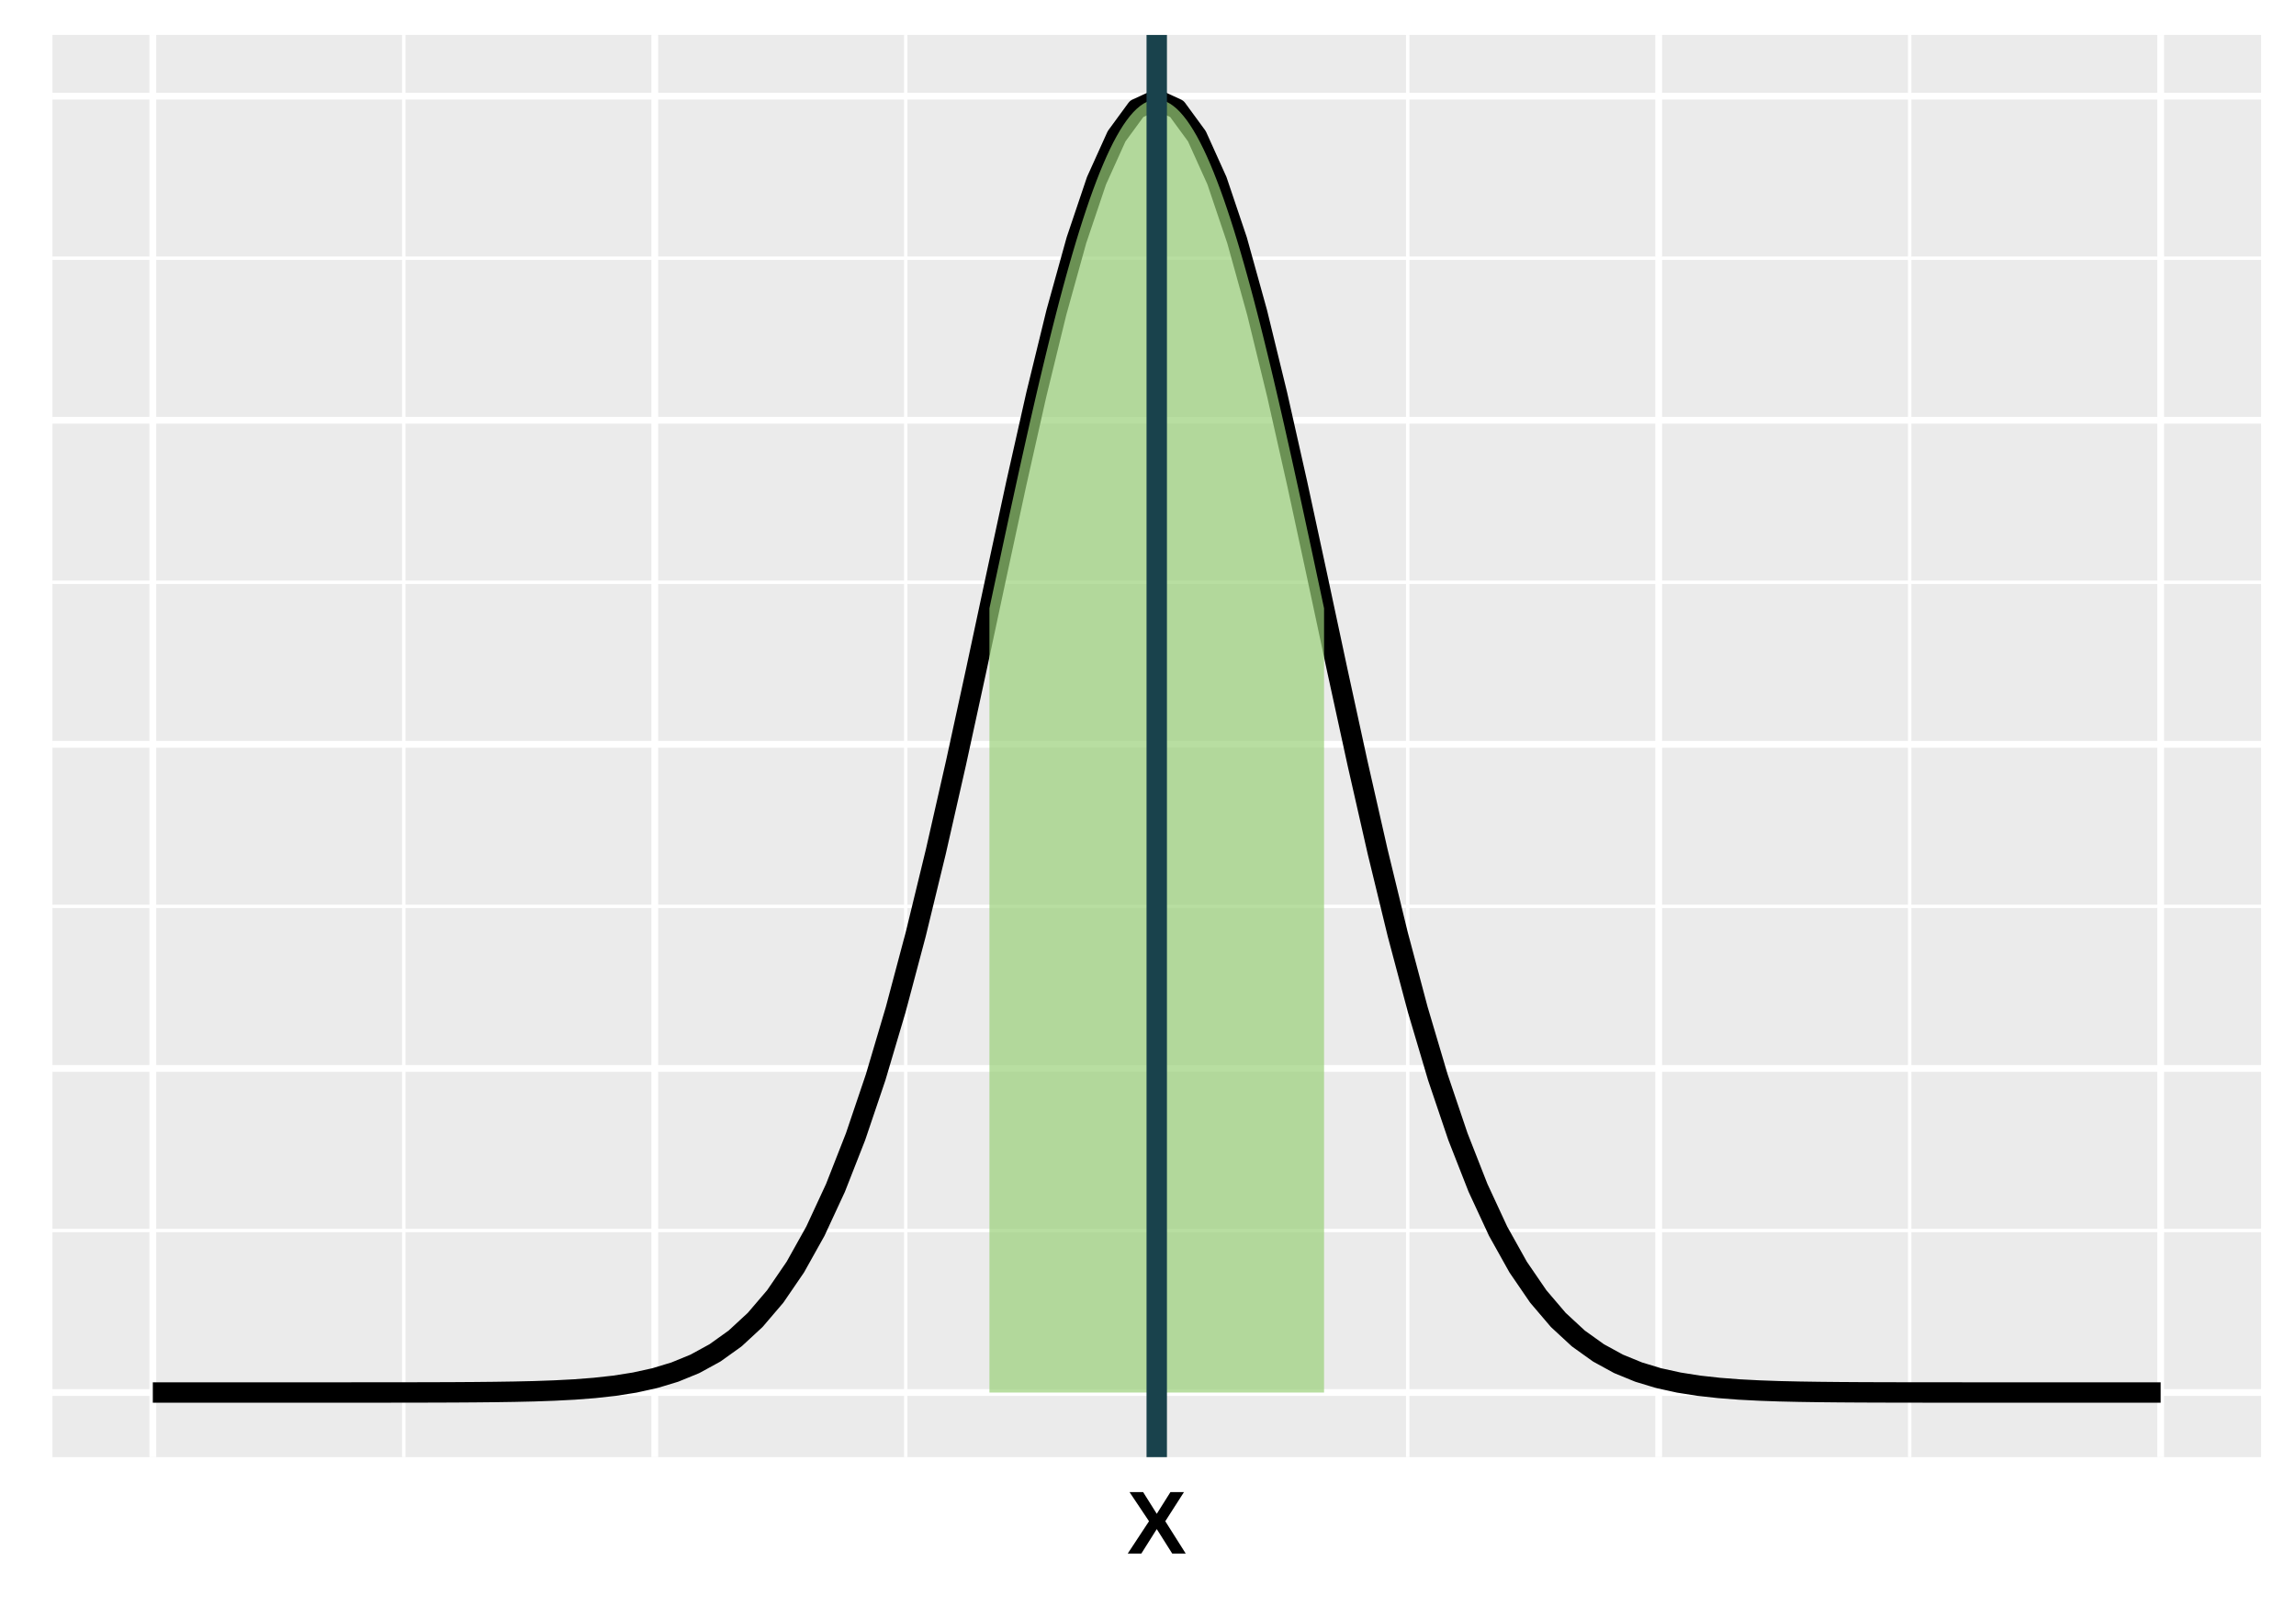
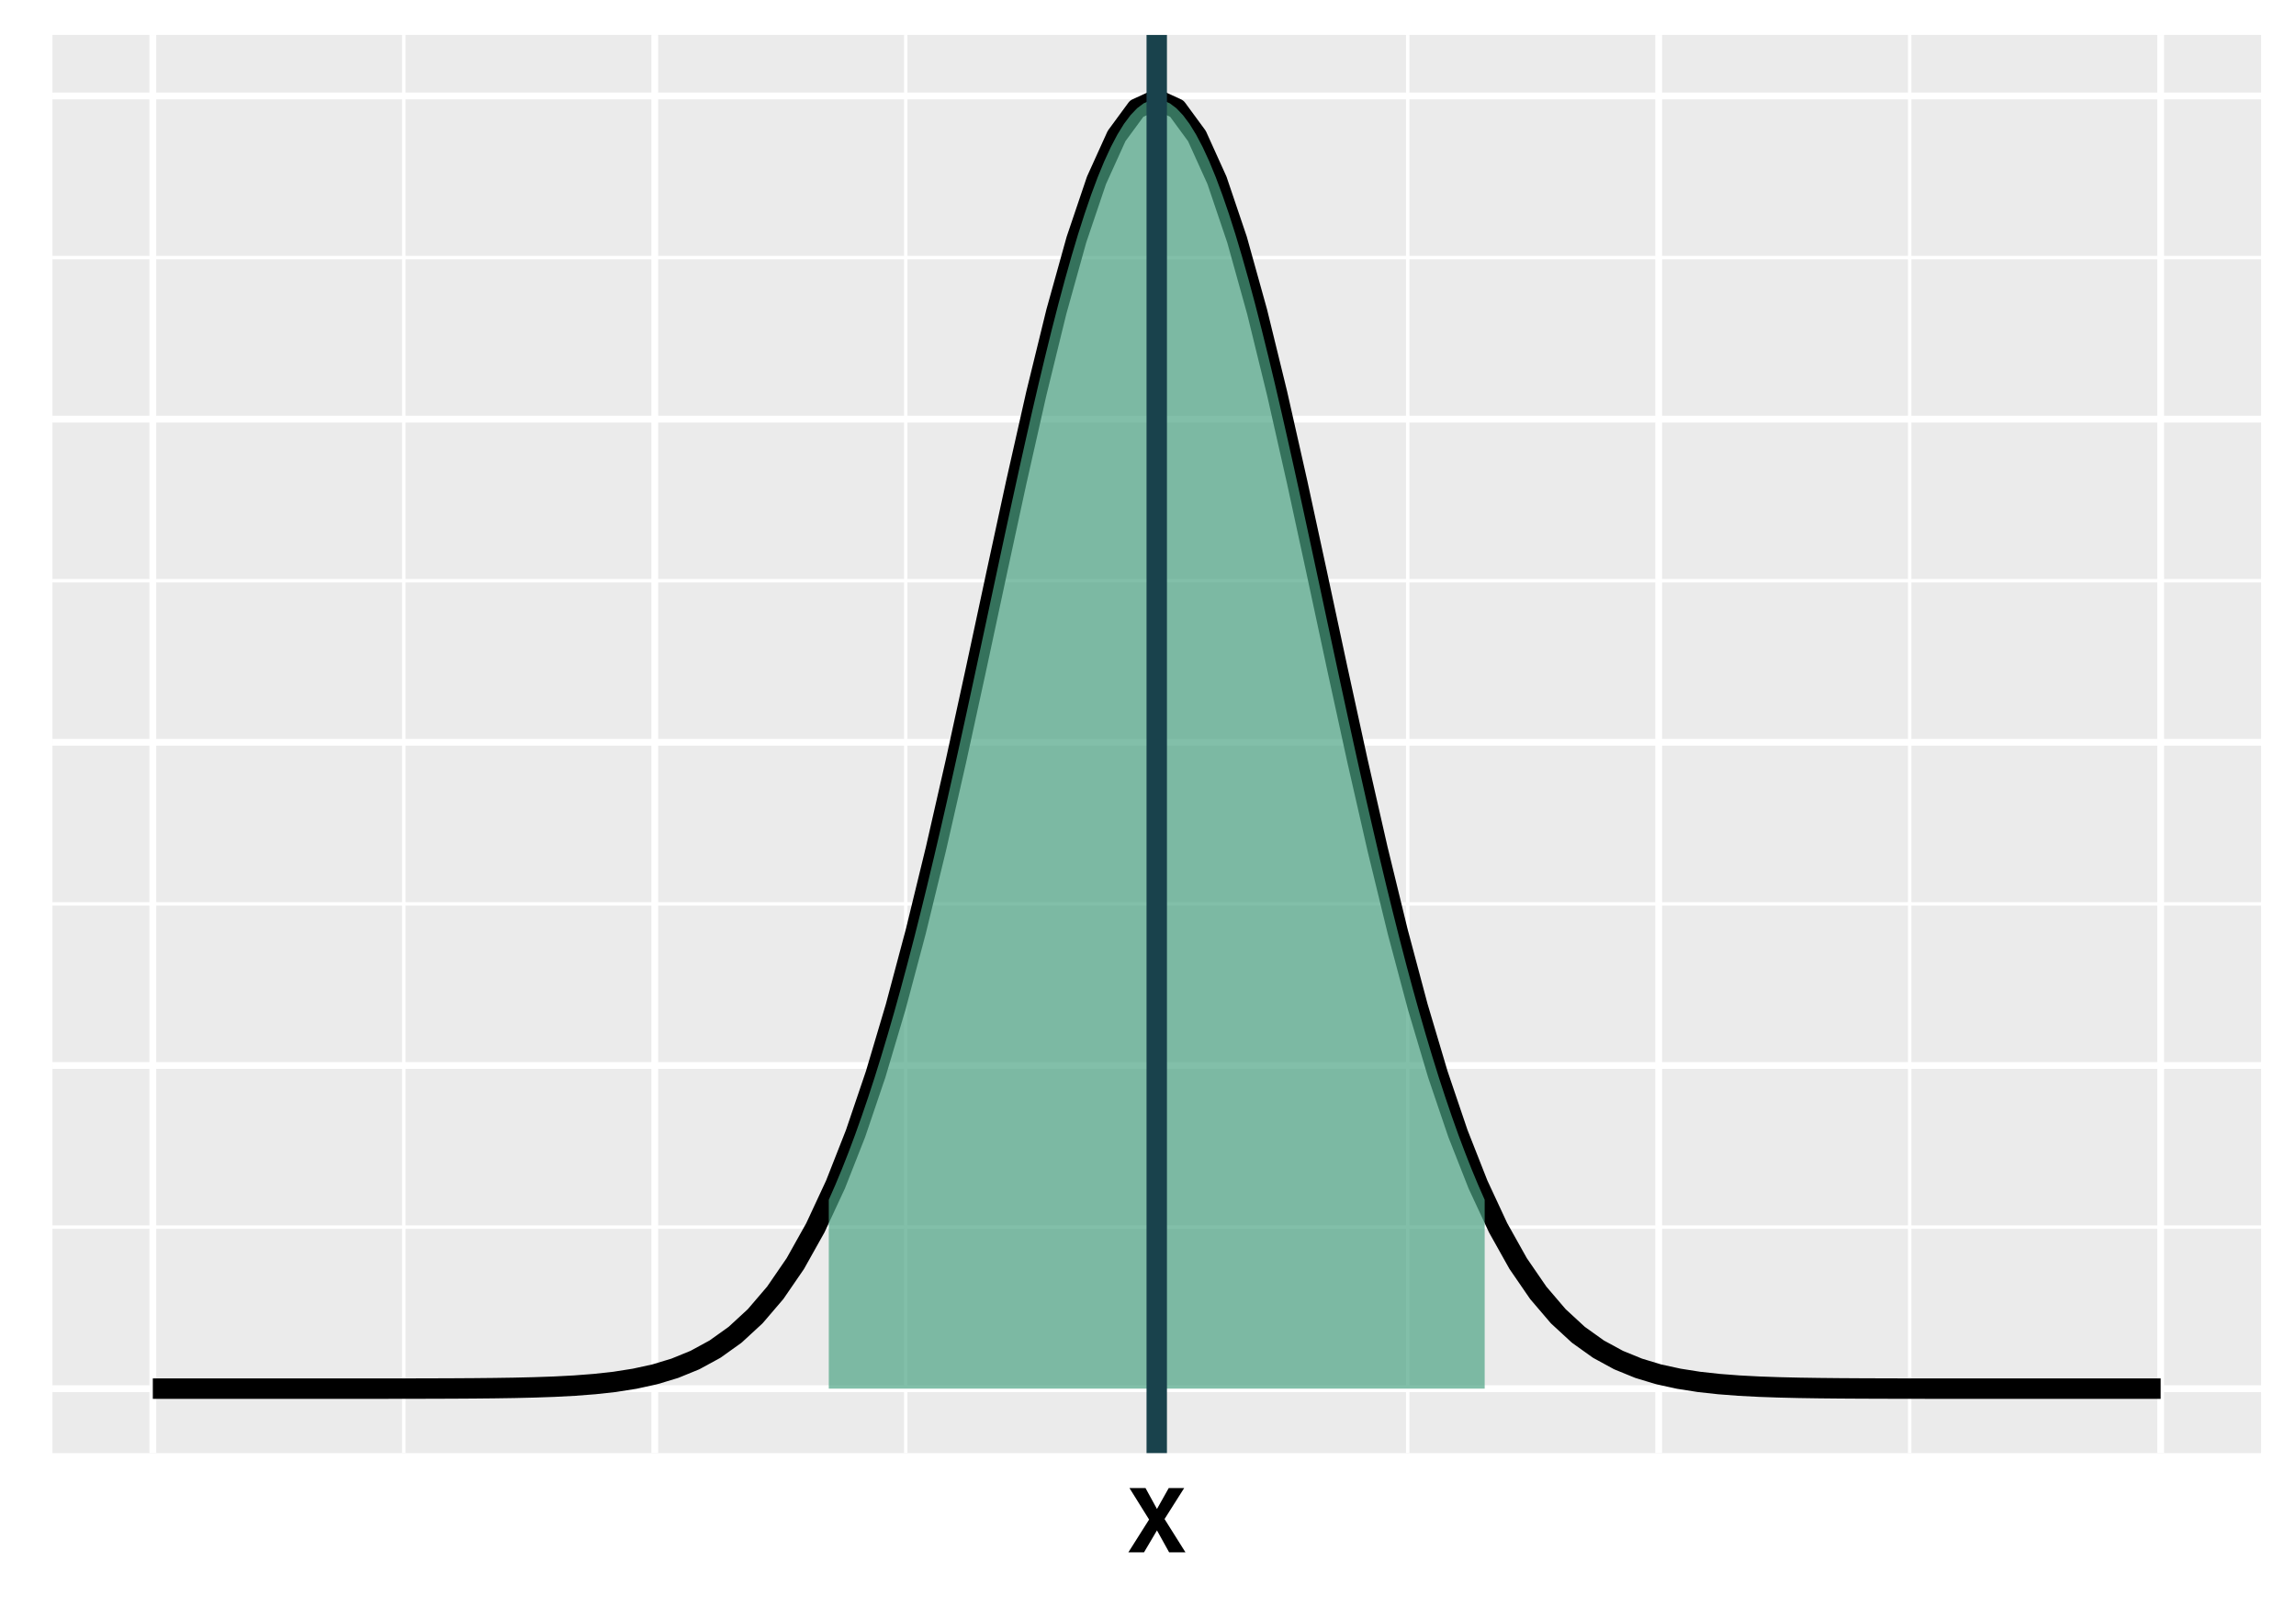
- <svg xmlns="http://www.w3.org/2000/svg" width="360pt" height="252pt" viewBox="0 0 360 252" version="1.1">
+ <svg xmlns="http://www.w3.org/2000/svg" xmlns:xlink="http://www.w3.org/1999/xlink" width="360pt" height="252pt" viewBox="0 0 360 252" version="1.1">
  <defs>
+     <g>
+       <symbol overflow="visible" id="glyph0-0">
+         <path style="stroke:none;" d="M 1.047 -10.078 L 9.172 -10.078 L 9.172 0 L 1.047 0 Z M 7.906 -1.266 L 7.906 -8.812 L 2.312 -8.812 L 2.312 -1.266 Z M 7.906 -1.266 " />
+       </symbol>
+       <symbol overflow="visible" id="glyph0-1">
+         <path style="stroke:none;" d="M 9.172 0 L 6.609 0 L 4.703 -3.438 L 2.672 0 L 0.219 0 L 3.469 -5.141 L 0.391 -10.078 L 2.906 -10.078 L 4.703 -6.797 L 6.547 -10.078 L 8.969 -10.078 L 5.891 -5.219 Z M 9.172 0 " />
+       </symbol>
+     </g>
    <clipPath id="clip1">
-       <path d="M 8.219 5.48 L 354.52 5.48 L 354.52 228.504 L 8.219 228.504 Z M 8.219 5.48 " />
+       <path d="M 8.219 5.48 L 354.52 5.48 L 354.52 227.871 L 8.219 227.871 Z M 8.219 5.48 " />
    </clipPath>
    <clipPath id="clip2">
-       <path d="M 8.219 192 L 354.52 192 L 354.52 194 L 8.219 194 Z M 8.219 192 " />
+       <path d="M 8.219 192 L 354.52 192 L 354.52 193 L 8.219 193 Z M 8.219 192 " />
    </clipPath>
    <clipPath id="clip3">
      <path d="M 8.219 141 L 354.52 141 L 354.52 143 L 8.219 143 Z M 8.219 141 " />
    </clipPath>
    <clipPath id="clip4">
-       <path d="M 8.219 91 L 354.52 91 L 354.52 92 L 8.219 92 Z M 8.219 91 " />
+       <path d="M 8.219 90 L 354.52 90 L 354.52 92 L 8.219 92 Z M 8.219 90 " />
    </clipPath>
    <clipPath id="clip5">
      <path d="M 8.219 40 L 354.52 40 L 354.52 41 L 8.219 41 Z M 8.219 40 " />
    </clipPath>
    <clipPath id="clip6">
-       <path d="M 63 5.48 L 64 5.48 L 64 228.504 L 63 228.504 Z M 63 5.48 " />
+       <path d="M 63 5.48 L 64 5.48 L 64 227.871 L 63 227.871 Z M 63 5.48 " />
    </clipPath>
    <clipPath id="clip7">
-       <path d="M 141 5.48 L 143 5.48 L 143 228.504 L 141 228.504 Z M 141 5.48 " />
+       <path d="M 141 5.48 L 143 5.48 L 143 227.871 L 141 227.871 Z M 141 5.48 " />
    </clipPath>
    <clipPath id="clip8">
-       <path d="M 220 5.48 L 221 5.48 L 221 228.504 L 220 228.504 Z M 220 5.48 " />
+       <path d="M 220 5.48 L 221 5.48 L 221 227.871 L 220 227.871 Z M 220 5.48 " />
    </clipPath>
    <clipPath id="clip9">
-       <path d="M 299 5.48 L 300 5.48 L 300 228.504 L 299 228.504 Z M 299 5.48 " />
+       <path d="M 299 5.48 L 300 5.48 L 300 227.871 L 299 227.871 Z M 299 5.48 " />
    </clipPath>
    <clipPath id="clip10">
      <path d="M 8.219 217 L 354.52 217 L 354.52 219 L 8.219 219 Z M 8.219 217 " />
    </clipPath>
    <clipPath id="clip11">
-       <path d="M 8.219 167 L 354.52 167 L 354.52 169 L 8.219 169 Z M 8.219 167 " />
+       <path d="M 8.219 166 L 354.52 166 L 354.52 168 L 8.219 168 Z M 8.219 166 " />
    </clipPath>
    <clipPath id="clip12">
-       <path d="M 8.219 116 L 354.52 116 L 354.52 118 L 8.219 118 Z M 8.219 116 " />
+       <path d="M 8.219 115 L 354.52 115 L 354.52 117 L 8.219 117 Z M 8.219 115 " />
    </clipPath>
    <clipPath id="clip13">
      <path d="M 8.219 65 L 354.52 65 L 354.52 67 L 8.219 67 Z M 8.219 65 " />
    </clipPath>
    <clipPath id="clip14">
      <path d="M 8.219 14 L 354.52 14 L 354.52 16 L 8.219 16 Z M 8.219 14 " />
    </clipPath>
    <clipPath id="clip15">
-       <path d="M 23 5.48 L 25 5.48 L 25 228.504 L 23 228.504 Z M 23 5.48 " />
+       <path d="M 23 5.48 L 25 5.48 L 25 227.871 L 23 227.871 Z M 23 5.48 " />
    </clipPath>
    <clipPath id="clip16">
-       <path d="M 102 5.48 L 104 5.48 L 104 228.504 L 102 228.504 Z M 102 5.48 " />
+       <path d="M 102 5.48 L 104 5.48 L 104 227.871 L 102 227.871 Z M 102 5.48 " />
    </clipPath>
    <clipPath id="clip17">
-       <path d="M 180 5.48 L 182 5.48 L 182 228.504 L 180 228.504 Z M 180 5.48 " />
+       <path d="M 180 5.48 L 182 5.48 L 182 227.871 L 180 227.871 Z M 180 5.48 " />
    </clipPath>
    <clipPath id="clip18">
-       <path d="M 259 5.48 L 261 5.48 L 261 228.504 L 259 228.504 Z M 259 5.48 " />
+       <path d="M 259 5.48 L 261 5.48 L 261 227.871 L 259 227.871 Z M 259 5.48 " />
    </clipPath>
    <clipPath id="clip19">
-       <path d="M 338 5.48 L 340 5.48 L 340 228.504 L 338 228.504 Z M 338 5.48 " />
+       <path d="M 338 5.48 L 340 5.48 L 340 227.871 L 338 227.871 Z M 338 5.48 " />
    </clipPath>
    <clipPath id="clip20">
-       <path d="M 179 5.48 L 183 5.48 L 183 228.504 L 179 228.504 Z M 179 5.48 " />
+       <path d="M 179 5.48 L 183 5.48 L 183 227.871 L 179 227.871 Z M 179 5.48 " />
    </clipPath>
  </defs>
-   <g id="surface309">
+   <g id="surface314">
    <rect x="0" y="0" width="360" height="252" style="fill:rgb(100%,100%,100%);fill-opacity:1;stroke:none;" />
    <rect x="0" y="0" width="360" height="252" style="fill:rgb(100%,100%,100%);fill-opacity:1;stroke:none;" />
    <path style="fill:none;stroke-width:1.067;stroke-linecap:round;stroke-linejoin:round;stroke:rgb(100%,100%,100%);stroke-opacity:1;stroke-miterlimit:10;" d="M 0 252 L 360 252 L 360 0 L 0 0 Z M 0 252 " />
    <g clip-path="url(#clip1)" clip-rule="nonzero">
-       <path style=" stroke:none;fill-rule:nonzero;fill:rgb(92.157%,92.157%,92.157%);fill-opacity:1;" d="M 8.219 228.504 L 354.52 228.504 L 354.52 5.48 L 8.219 5.48 Z M 8.219 228.504 " />
+       <path style=" stroke:none;fill-rule:nonzero;fill:rgb(92.157%,92.157%,92.157%);fill-opacity:1;" d="M 8.219 227.867 L 354.52 227.867 L 354.52 5.477 L 8.219 5.477 Z M 8.219 227.867 " />
    </g>
    <g clip-path="url(#clip2)" clip-rule="nonzero">
-       <path style="fill:none;stroke-width:0.533;stroke-linecap:butt;stroke-linejoin:round;stroke:rgb(100%,100%,100%);stroke-opacity:1;stroke-miterlimit:10;" d="M 8.219 192.957 L 354.52 192.957 " />
+       <path style="fill:none;stroke-width:0.533;stroke-linecap:butt;stroke-linejoin:round;stroke:rgb(100%,100%,100%);stroke-opacity:1;stroke-miterlimit:10;" d="M 8.219 192.422 L 354.52 192.422 " />
    </g>
    <g clip-path="url(#clip3)" clip-rule="nonzero">
-       <path style="fill:none;stroke-width:0.533;stroke-linecap:butt;stroke-linejoin:round;stroke:rgb(100%,100%,100%);stroke-opacity:1;stroke-miterlimit:10;" d="M 8.219 142.133 L 354.52 142.133 " />
+       <path style="fill:none;stroke-width:0.533;stroke-linecap:butt;stroke-linejoin:round;stroke:rgb(100%,100%,100%);stroke-opacity:1;stroke-miterlimit:10;" d="M 8.219 141.746 L 354.52 141.746 " />
    </g>
    <g clip-path="url(#clip4)" clip-rule="nonzero">
-       <path style="fill:none;stroke-width:0.533;stroke-linecap:butt;stroke-linejoin:round;stroke:rgb(100%,100%,100%);stroke-opacity:1;stroke-miterlimit:10;" d="M 8.219 91.312 L 354.52 91.312 " />
+       <path style="fill:none;stroke-width:0.533;stroke-linecap:butt;stroke-linejoin:round;stroke:rgb(100%,100%,100%);stroke-opacity:1;stroke-miterlimit:10;" d="M 8.219 91.066 L 354.52 91.066 " />
    </g>
    <g clip-path="url(#clip5)" clip-rule="nonzero">
-       <path style="fill:none;stroke-width:0.533;stroke-linecap:butt;stroke-linejoin:round;stroke:rgb(100%,100%,100%);stroke-opacity:1;stroke-miterlimit:10;" d="M 8.219 40.492 L 354.52 40.492 " />
+       <path style="fill:none;stroke-width:0.533;stroke-linecap:butt;stroke-linejoin:round;stroke:rgb(100%,100%,100%);stroke-opacity:1;stroke-miterlimit:10;" d="M 8.219 40.391 L 354.52 40.391 " />
    </g>
    <g clip-path="url(#clip6)" clip-rule="nonzero">
-       <path style="fill:none;stroke-width:0.533;stroke-linecap:butt;stroke-linejoin:round;stroke:rgb(100%,100%,100%);stroke-opacity:1;stroke-miterlimit:10;" d="M 63.312 228.504 L 63.312 5.48 " />
+       <path style="fill:none;stroke-width:0.533;stroke-linecap:butt;stroke-linejoin:round;stroke:rgb(100%,100%,100%);stroke-opacity:1;stroke-miterlimit:10;" d="M 63.312 227.867 L 63.312 5.48 " />
    </g>
    <g clip-path="url(#clip7)" clip-rule="nonzero">
-       <path style="fill:none;stroke-width:0.533;stroke-linecap:butt;stroke-linejoin:round;stroke:rgb(100%,100%,100%);stroke-opacity:1;stroke-miterlimit:10;" d="M 142.016 228.504 L 142.016 5.48 " />
+       <path style="fill:none;stroke-width:0.533;stroke-linecap:butt;stroke-linejoin:round;stroke:rgb(100%,100%,100%);stroke-opacity:1;stroke-miterlimit:10;" d="M 142.016 227.867 L 142.016 5.48 " />
    </g>
    <g clip-path="url(#clip8)" clip-rule="nonzero">
-       <path style="fill:none;stroke-width:0.533;stroke-linecap:butt;stroke-linejoin:round;stroke:rgb(100%,100%,100%);stroke-opacity:1;stroke-miterlimit:10;" d="M 220.723 228.504 L 220.723 5.48 " />
+       <path style="fill:none;stroke-width:0.533;stroke-linecap:butt;stroke-linejoin:round;stroke:rgb(100%,100%,100%);stroke-opacity:1;stroke-miterlimit:10;" d="M 220.723 227.867 L 220.723 5.48 " />
    </g>
    <g clip-path="url(#clip9)" clip-rule="nonzero">
-       <path style="fill:none;stroke-width:0.533;stroke-linecap:butt;stroke-linejoin:round;stroke:rgb(100%,100%,100%);stroke-opacity:1;stroke-miterlimit:10;" d="M 299.426 228.504 L 299.426 5.48 " />
+       <path style="fill:none;stroke-width:0.533;stroke-linecap:butt;stroke-linejoin:round;stroke:rgb(100%,100%,100%);stroke-opacity:1;stroke-miterlimit:10;" d="M 299.426 227.867 L 299.426 5.48 " />
    </g>
    <g clip-path="url(#clip10)" clip-rule="nonzero">
-       <path style="fill:none;stroke-width:1.067;stroke-linecap:butt;stroke-linejoin:round;stroke:rgb(100%,100%,100%);stroke-opacity:1;stroke-miterlimit:10;" d="M 8.219 218.367 L 354.52 218.367 " />
+       <path style="fill:none;stroke-width:1.067;stroke-linecap:butt;stroke-linejoin:round;stroke:rgb(100%,100%,100%);stroke-opacity:1;stroke-miterlimit:10;" d="M 8.219 217.758 L 354.52 217.758 " />
    </g>
    <g clip-path="url(#clip11)" clip-rule="nonzero">
-       <path style="fill:none;stroke-width:1.067;stroke-linecap:butt;stroke-linejoin:round;stroke:rgb(100%,100%,100%);stroke-opacity:1;stroke-miterlimit:10;" d="M 8.219 167.543 L 354.52 167.543 " />
+       <path style="fill:none;stroke-width:1.067;stroke-linecap:butt;stroke-linejoin:round;stroke:rgb(100%,100%,100%);stroke-opacity:1;stroke-miterlimit:10;" d="M 8.219 167.082 L 354.52 167.082 " />
    </g>
    <g clip-path="url(#clip12)" clip-rule="nonzero">
-       <path style="fill:none;stroke-width:1.067;stroke-linecap:butt;stroke-linejoin:round;stroke:rgb(100%,100%,100%);stroke-opacity:1;stroke-miterlimit:10;" d="M 8.219 116.723 L 354.52 116.723 " />
+       <path style="fill:none;stroke-width:1.067;stroke-linecap:butt;stroke-linejoin:round;stroke:rgb(100%,100%,100%);stroke-opacity:1;stroke-miterlimit:10;" d="M 8.219 116.406 L 354.52 116.406 " />
    </g>
    <g clip-path="url(#clip13)" clip-rule="nonzero">
-       <path style="fill:none;stroke-width:1.067;stroke-linecap:butt;stroke-linejoin:round;stroke:rgb(100%,100%,100%);stroke-opacity:1;stroke-miterlimit:10;" d="M 8.219 65.902 L 354.52 65.902 " />
+       <path style="fill:none;stroke-width:1.067;stroke-linecap:butt;stroke-linejoin:round;stroke:rgb(100%,100%,100%);stroke-opacity:1;stroke-miterlimit:10;" d="M 8.219 65.73 L 354.52 65.73 " />
    </g>
    <g clip-path="url(#clip14)" clip-rule="nonzero">
-       <path style="fill:none;stroke-width:1.067;stroke-linecap:butt;stroke-linejoin:round;stroke:rgb(100%,100%,100%);stroke-opacity:1;stroke-miterlimit:10;" d="M 8.219 15.078 L 354.52 15.078 " />
+       <path style="fill:none;stroke-width:1.067;stroke-linecap:butt;stroke-linejoin:round;stroke:rgb(100%,100%,100%);stroke-opacity:1;stroke-miterlimit:10;" d="M 8.219 15.051 L 354.52 15.051 " />
    </g>
    <g clip-path="url(#clip15)" clip-rule="nonzero">
-       <path style="fill:none;stroke-width:1.067;stroke-linecap:butt;stroke-linejoin:round;stroke:rgb(100%,100%,100%);stroke-opacity:1;stroke-miterlimit:10;" d="M 23.961 228.504 L 23.961 5.48 " />
+       <path style="fill:none;stroke-width:1.067;stroke-linecap:butt;stroke-linejoin:round;stroke:rgb(100%,100%,100%);stroke-opacity:1;stroke-miterlimit:10;" d="M 23.961 227.867 L 23.961 5.48 " />
    </g>
    <g clip-path="url(#clip16)" clip-rule="nonzero">
-       <path style="fill:none;stroke-width:1.067;stroke-linecap:butt;stroke-linejoin:round;stroke:rgb(100%,100%,100%);stroke-opacity:1;stroke-miterlimit:10;" d="M 102.664 228.504 L 102.664 5.48 " />
+       <path style="fill:none;stroke-width:1.067;stroke-linecap:butt;stroke-linejoin:round;stroke:rgb(100%,100%,100%);stroke-opacity:1;stroke-miterlimit:10;" d="M 102.664 227.867 L 102.664 5.48 " />
    </g>
    <g clip-path="url(#clip17)" clip-rule="nonzero">
-       <path style="fill:none;stroke-width:1.067;stroke-linecap:butt;stroke-linejoin:round;stroke:rgb(100%,100%,100%);stroke-opacity:1;stroke-miterlimit:10;" d="M 181.371 228.504 L 181.371 5.48 " />
+       <path style="fill:none;stroke-width:1.067;stroke-linecap:butt;stroke-linejoin:round;stroke:rgb(100%,100%,100%);stroke-opacity:1;stroke-miterlimit:10;" d="M 181.371 227.867 L 181.371 5.48 " />
    </g>
    <g clip-path="url(#clip18)" clip-rule="nonzero">
-       <path style="fill:none;stroke-width:1.067;stroke-linecap:butt;stroke-linejoin:round;stroke:rgb(100%,100%,100%);stroke-opacity:1;stroke-miterlimit:10;" d="M 260.074 228.504 L 260.074 5.48 " />
+       <path style="fill:none;stroke-width:1.067;stroke-linecap:butt;stroke-linejoin:round;stroke:rgb(100%,100%,100%);stroke-opacity:1;stroke-miterlimit:10;" d="M 260.074 227.867 L 260.074 5.48 " />
    </g>
    <g clip-path="url(#clip19)" clip-rule="nonzero">
-       <path style="fill:none;stroke-width:1.067;stroke-linecap:butt;stroke-linejoin:round;stroke:rgb(100%,100%,100%);stroke-opacity:1;stroke-miterlimit:10;" d="M 338.781 228.504 L 338.781 5.48 " />
+       <path style="fill:none;stroke-width:1.067;stroke-linecap:butt;stroke-linejoin:round;stroke:rgb(100%,100%,100%);stroke-opacity:1;stroke-miterlimit:10;" d="M 338.781 227.867 L 338.781 5.48 " />
    </g>
-     <path style="fill:none;stroke-width:3.201;stroke-linecap:butt;stroke-linejoin:round;stroke:rgb(0%,0%,0%);stroke-opacity:1;stroke-miterlimit:10;" d="M 23.961 218.367 L 52.293 218.367 L 55.441 218.363 L 58.59 218.363 L 64.887 218.355 L 68.035 218.348 L 71.184 218.336 L 74.332 218.316 L 77.48 218.285 L 80.629 218.238 L 83.777 218.168 L 86.926 218.055 L 90.07 217.891 L 93.219 217.648 L 96.367 217.301 L 99.516 216.805 L 102.664 216.113 L 105.812 215.16 L 108.961 213.871 L 112.109 212.148 L 115.258 209.895 L 118.406 206.984 L 121.555 203.297 L 124.703 198.695 L 127.852 193.059 L 131 186.27 L 134.148 178.242 L 137.297 168.926 L 140.441 158.316 L 143.59 146.473 L 146.738 133.527 L 149.887 119.676 L 153.035 105.211 L 156.184 90.477 L 159.332 75.891 L 162.48 61.91 L 165.629 49.016 L 168.777 37.68 L 171.926 28.34 L 175.074 21.371 L 178.223 17.07 L 181.371 15.617 L 184.52 17.07 L 187.668 21.371 L 190.812 28.34 L 193.961 37.68 L 197.109 49.016 L 200.258 61.91 L 203.406 75.891 L 206.555 90.477 L 209.703 105.211 L 212.852 119.676 L 216 133.527 L 219.148 146.473 L 222.297 158.316 L 225.445 168.926 L 228.594 178.242 L 231.742 186.27 L 234.891 193.059 L 238.039 198.695 L 241.188 203.297 L 244.332 206.984 L 247.48 209.895 L 250.629 212.148 L 253.777 213.871 L 256.926 215.16 L 260.074 216.113 L 263.223 216.805 L 266.371 217.301 L 269.52 217.648 L 272.668 217.891 L 275.816 218.055 L 278.965 218.168 L 282.113 218.238 L 285.262 218.285 L 288.41 218.316 L 291.559 218.336 L 294.703 218.348 L 297.852 218.355 L 304.148 218.363 L 307.297 218.363 L 310.445 218.367 L 338.781 218.367 " />
-     <path style=" stroke:none;fill-rule:nonzero;fill:rgb(60.392%,81.569%,47.451%);fill-opacity:0.698;" d="M 155.137 95.395 L 155.66 92.934 L 156.184 90.477 L 156.711 88.023 L 157.234 85.574 L 157.758 83.137 L 158.281 80.707 L 158.809 78.293 L 159.332 75.891 L 159.855 73.508 L 160.383 71.141 L 160.906 68.797 L 161.43 66.473 L 161.957 64.18 L 162.48 61.91 L 163.004 59.672 L 163.531 57.469 L 164.055 55.297 L 164.578 53.164 L 165.105 51.07 L 165.629 49.016 L 166.152 47.004 L 166.68 45.039 L 167.203 43.125 L 167.727 41.258 L 168.254 39.441 L 168.777 37.68 L 169.301 35.973 L 169.828 34.324 L 170.352 32.734 L 170.875 31.203 L 171.402 29.738 L 171.926 28.34 L 172.449 27.004 L 172.977 25.738 L 173.5 24.539 L 174.023 23.41 L 174.547 22.355 L 175.074 21.371 L 175.598 20.465 L 176.121 19.633 L 176.648 18.875 L 177.172 18.195 L 177.695 17.594 L 178.223 17.07 L 178.746 16.629 L 179.27 16.266 L 179.797 15.98 L 180.32 15.777 L 180.844 15.656 L 181.371 15.617 L 181.895 15.656 L 182.418 15.777 L 182.945 15.98 L 183.469 16.266 L 183.992 16.629 L 184.52 17.07 L 185.043 17.594 L 185.566 18.195 L 186.094 18.875 L 186.617 19.633 L 187.141 20.465 L 187.668 21.371 L 188.191 22.355 L 188.715 23.41 L 189.242 24.539 L 189.766 25.738 L 190.289 27.004 L 190.812 28.34 L 191.34 29.738 L 191.863 31.203 L 192.387 32.734 L 192.914 34.324 L 193.438 35.973 L 193.961 37.68 L 194.488 39.441 L 195.012 41.258 L 195.535 43.125 L 196.062 45.039 L 196.586 47.004 L 197.109 49.016 L 197.637 51.07 L 198.16 53.164 L 198.684 55.297 L 199.211 57.469 L 199.734 59.672 L 200.258 61.91 L 200.785 64.18 L 201.309 66.473 L 201.832 68.797 L 202.359 71.141 L 202.883 73.508 L 203.406 75.891 L 203.934 78.293 L 204.457 80.707 L 204.98 83.137 L 205.508 85.574 L 206.031 88.023 L 206.555 90.477 L 207.082 92.934 L 207.605 95.395 L 207.605 218.367 L 155.137 218.367 Z M 155.137 95.395 " />
+     <path style="fill:none;stroke-width:3.201;stroke-linecap:butt;stroke-linejoin:round;stroke:rgb(0%,0%,0%);stroke-opacity:1;stroke-miterlimit:10;" d="M 23.961 217.758 L 58.59 217.758 L 64.887 217.75 L 68.035 217.742 L 71.184 217.73 L 74.332 217.711 L 77.48 217.68 L 80.629 217.633 L 83.777 217.559 L 86.926 217.449 L 90.07 217.285 L 93.219 217.043 L 96.367 216.699 L 99.516 216.203 L 102.664 215.516 L 105.812 214.562 L 108.961 213.277 L 112.109 211.562 L 115.258 209.312 L 118.406 206.41 L 121.555 202.73 L 124.703 198.145 L 127.852 192.523 L 131 185.754 L 134.148 177.75 L 137.297 168.461 L 140.441 157.883 L 143.59 146.07 L 146.738 133.16 L 149.887 119.352 L 153.035 104.926 L 156.184 90.234 L 159.332 75.691 L 162.48 61.75 L 165.629 48.891 L 168.777 37.586 L 171.926 28.273 L 175.074 21.328 L 178.223 17.039 L 181.371 15.59 L 184.52 17.039 L 187.668 21.328 L 190.812 28.273 L 193.961 37.586 L 197.109 48.891 L 200.258 61.75 L 203.406 75.691 L 206.555 90.234 L 209.703 104.926 L 212.852 119.352 L 216 133.16 L 219.148 146.07 L 222.297 157.883 L 225.445 168.461 L 228.594 177.75 L 231.742 185.754 L 234.891 192.523 L 238.039 198.145 L 241.188 202.73 L 244.332 206.41 L 247.48 209.312 L 250.629 211.562 L 253.777 213.277 L 256.926 214.562 L 260.074 215.516 L 263.223 216.203 L 266.371 216.699 L 269.52 217.043 L 272.668 217.285 L 275.816 217.449 L 278.965 217.559 L 282.113 217.633 L 285.262 217.68 L 288.41 217.711 L 291.559 217.73 L 294.703 217.742 L 297.852 217.75 L 304.148 217.758 L 338.781 217.758 " />
+     <path style=" stroke:none;fill-rule:nonzero;fill:rgb(29.804%,63.922%,51.765%);fill-opacity:0.698;" d="M 129.949 188.145 L 130.977 185.805 L 132.008 183.332 L 133.035 180.723 L 134.062 177.98 L 135.09 175.098 L 136.121 172.082 L 137.148 168.922 L 138.176 165.625 L 139.203 162.195 L 140.234 158.625 L 141.262 154.926 L 142.289 151.098 L 143.32 147.141 L 144.348 143.066 L 145.375 138.879 L 146.402 134.586 L 147.434 130.191 L 148.461 125.707 L 149.488 121.141 L 150.516 116.508 L 151.547 111.809 L 152.574 107.066 L 153.602 102.289 L 154.633 97.492 L 155.66 92.684 L 156.688 87.887 L 157.715 83.109 L 158.746 78.375 L 159.773 73.691 L 160.801 69.082 L 161.828 64.559 L 162.859 60.141 L 163.887 55.844 L 164.914 51.688 L 165.945 47.684 L 166.973 43.852 L 168 40.207 L 169.027 36.762 L 170.059 33.535 L 171.086 30.539 L 172.113 27.785 L 173.145 25.289 L 174.172 23.059 L 175.199 21.102 L 176.227 19.434 L 177.258 18.059 L 178.285 16.98 L 179.312 16.207 L 180.34 15.742 L 181.371 15.59 L 182.398 15.742 L 183.426 16.207 L 184.457 16.98 L 185.484 18.059 L 186.512 19.434 L 187.539 21.102 L 188.57 23.059 L 189.598 25.289 L 190.625 27.785 L 191.652 30.539 L 192.684 33.535 L 193.711 36.762 L 194.738 40.207 L 195.77 43.852 L 196.797 47.684 L 197.824 51.688 L 198.852 55.844 L 199.883 60.141 L 200.91 64.559 L 201.938 69.082 L 202.965 73.691 L 203.996 78.375 L 205.023 83.109 L 206.051 87.887 L 207.082 92.684 L 208.109 97.492 L 209.137 102.289 L 210.164 107.066 L 211.195 111.809 L 212.223 116.508 L 213.25 121.141 L 214.277 125.707 L 215.309 130.191 L 216.336 134.586 L 217.363 138.879 L 218.395 143.066 L 219.422 147.141 L 220.449 151.098 L 221.477 154.926 L 222.508 158.625 L 223.535 162.195 L 224.562 165.625 L 225.59 168.922 L 226.621 172.082 L 227.648 175.098 L 228.676 177.98 L 229.707 180.723 L 230.734 183.332 L 231.762 185.805 L 232.789 188.145 L 232.789 217.758 L 129.949 217.758 Z M 129.949 188.145 " />
    <g clip-path="url(#clip20)" clip-rule="nonzero">
-       <path style="fill:none;stroke-width:3.201;stroke-linecap:butt;stroke-linejoin:round;stroke:rgb(9.804%,25.882%,29.804%);stroke-opacity:1;stroke-miterlimit:10;" d="M 181.371 228.504 L 181.371 5.48 " />
+       <path style="fill:none;stroke-width:3.201;stroke-linecap:butt;stroke-linejoin:round;stroke:rgb(9.804%,25.882%,29.804%);stroke-opacity:1;stroke-miterlimit:10;" d="M 181.371 227.867 L 181.371 5.48 " />
    </g>
-     <path style=" stroke:none;fill-rule:nonzero;fill:rgb(0%,0%,0%);fill-opacity:1;" d="M 183.797 243.617 L 181.375 239.781 L 178.957 243.617 L 176.824 243.617 L 180.16 238.551 L 177.105 233.984 L 179.238 233.984 L 181.375 237.387 L 183.516 233.984 L 185.637 233.984 L 182.711 238.551 L 185.914 243.617 Z M 183.797 243.617 " />
+     <g style="fill:rgb(0%,0%,0%);fill-opacity:1;">
+       <use xlink:href="#glyph0-1" x="176.703" y="243.426" />
+     </g>
  </g>
</svg>
